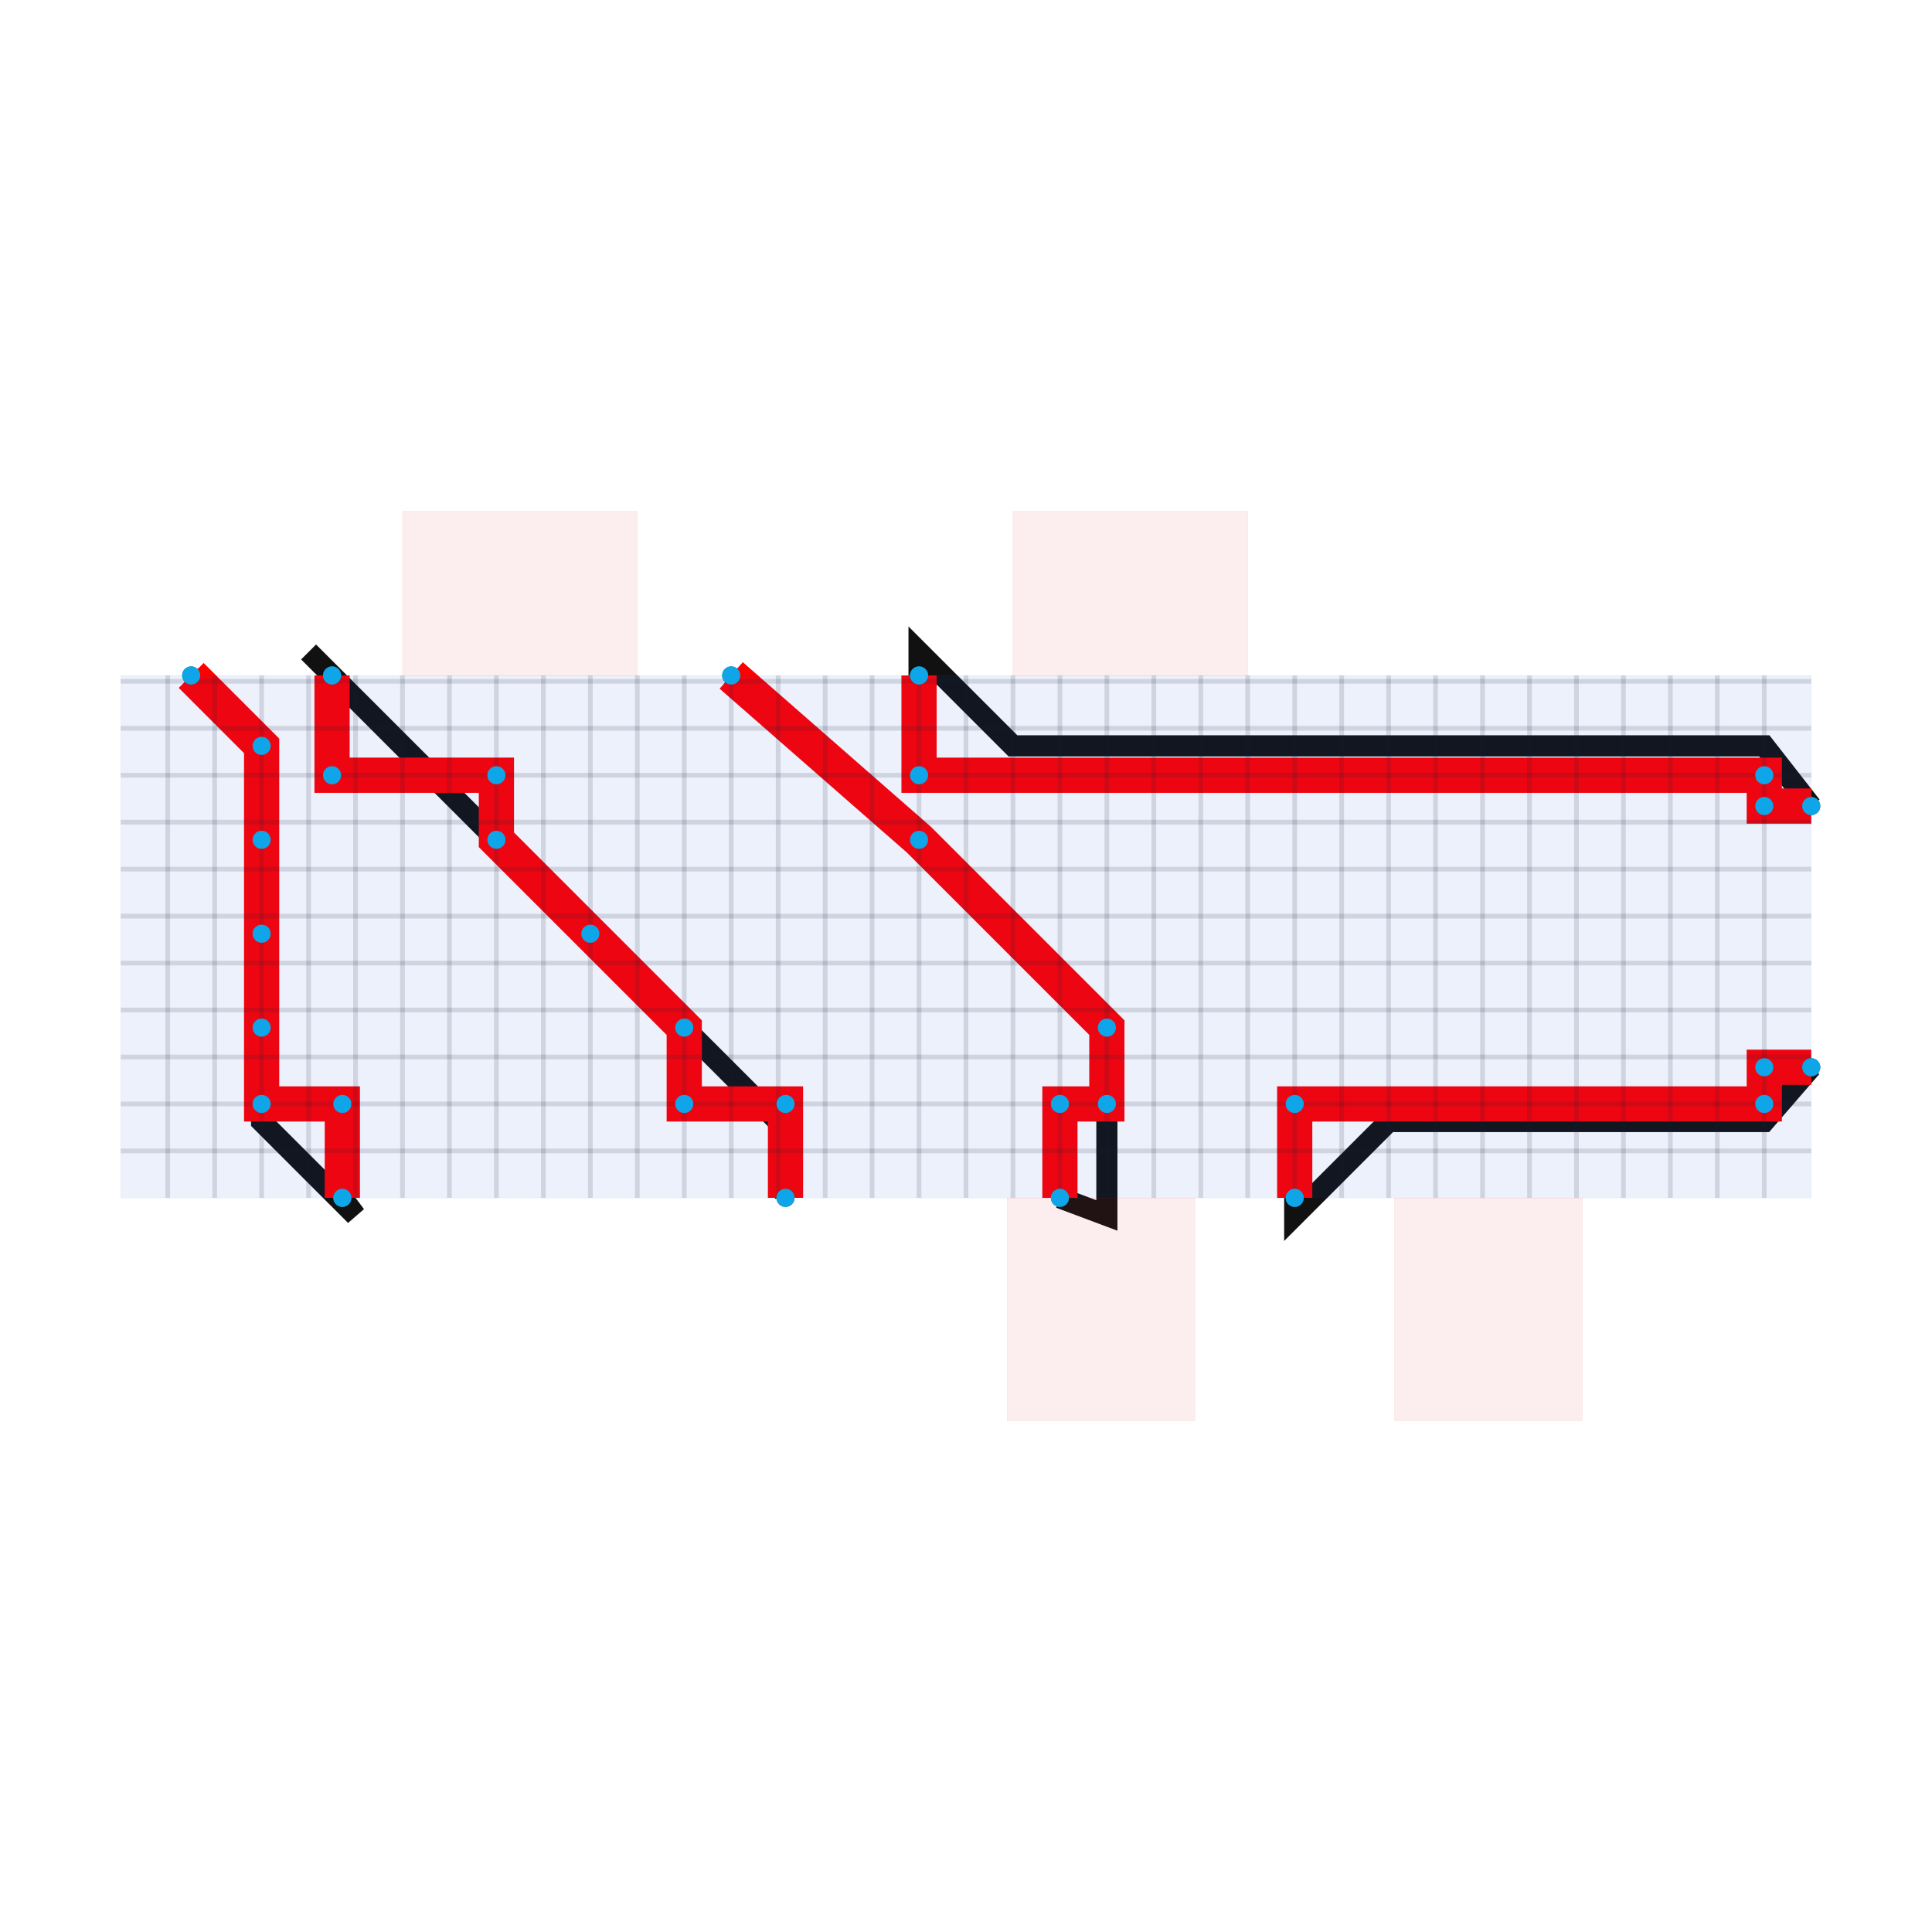
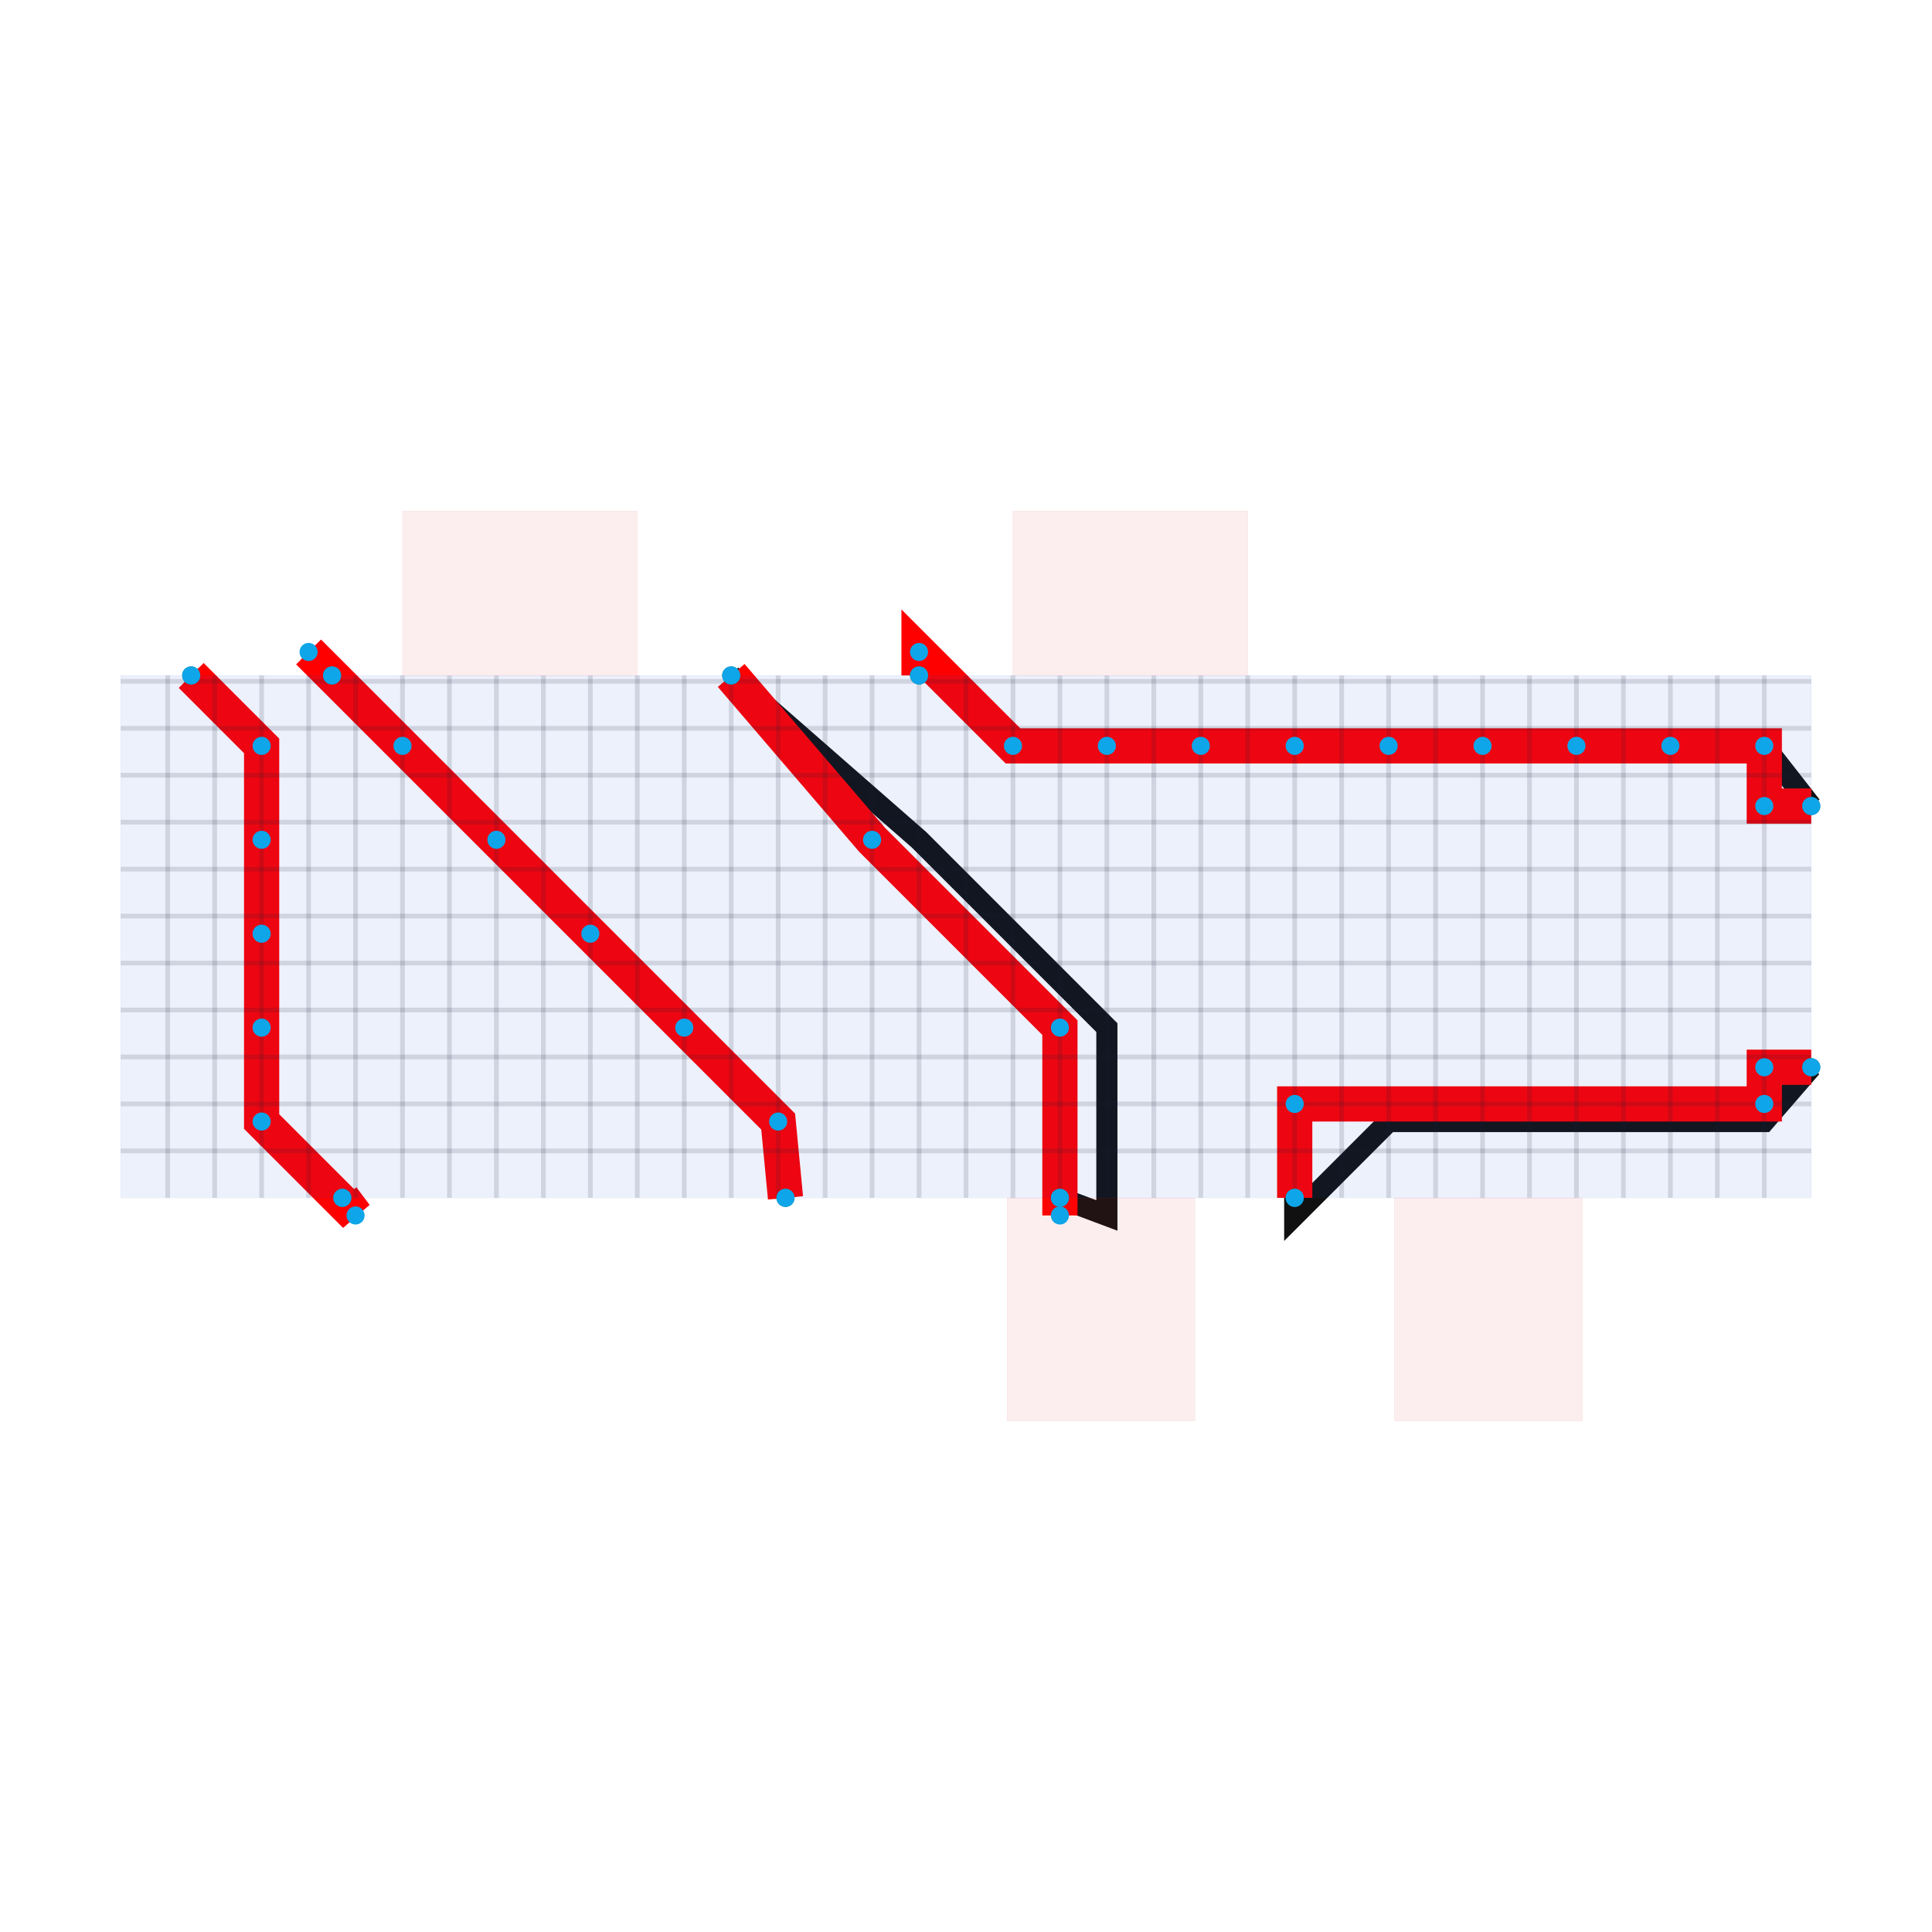
<svg xmlns="http://www.w3.org/2000/svg" width="640" height="640" viewBox="0 0 640 640">
  <rect width="100%" height="100%" fill="white" />
  <g>
    <polyline data-points="-8,-9.525 -8,-9.600000000000001 -7.6,-9.200000000000001 -7.199999999999999,-9.200000000000001 -6.799999999999999,-9.200000000000001 -6.399999999999999,-9.200000000000001 -5.999999999999998,-9.200000000000001 -5.800000000000001,-8.96875" data-type="line" data-label="original:source_net_11_mst1" points="428.889,396.806 428.889,402.639 460,371.528 491.111,371.528 522.222,371.528 553.333,371.528 584.444,371.528 600,353.542" fill="none" stroke="#111111" stroke-width="7" />
  </g>
  <g>
    <polyline data-points="-9.6,-7.299999999999999 -9.600000000000001,-7.2 -9.200000000000001,-7.6000000000000005 -8.8,-7.6000000000000005 -8.4,-7.6000000000000005 -8,-7.6000000000000005 -7.6,-7.6000000000000005 -7.199999999999999,-7.6000000000000005 -6.799999999999999,-7.6000000000000005 -6.399999999999999,-7.6000000000000005 -5.999999999999998,-7.6000000000000005 -5.800000000000001,-7.856249999999999" data-type="line" data-label="original:source_net_12_mst1" points="304.444,223.75 304.444,215.972 335.556,247.083 366.667,247.083 397.778,247.083 428.889,247.083 460,247.083 491.111,247.083 522.222,247.083 553.333,247.083 584.444,247.083 600,267.014" fill="none" stroke="#111111" stroke-width="7" />
  </g>
  <g>
    <polyline data-points="-12.05625,-9.525 -12,-9.600000000000001 -12.4,-9.200000000000001 -12.4,-8.8 -12.4,-8.4 -12.4,-8 -12.4,-7.6 -12.7,-7.299999999999999" data-type="line" data-label="original:source_net_7" points="113.403,396.806 117.778,402.639 86.667,371.528 86.667,340.417 86.667,309.306 86.667,278.194 86.667,247.083 63.333,223.75" fill="none" stroke="#111111" stroke-width="7" />
  </g>
  <g>
    <polyline data-points="-9,-9.525 -8.8,-9.600000000000001 -8.8,-8.8 -9.600000000000001,-8 -10.4,-7.299999999999999" data-type="line" data-label="original:source_net_11_mst2" points="351.111,396.806 366.667,402.639 366.667,340.417 304.444,278.194 242.222,223.75" fill="none" stroke="#111111" stroke-width="7" />
  </g>
  <g>
    <polyline data-points="-12.100000000000001,-7.299999999999999 -12.200000000000001,-7.2 -11.8,-7.6000000000000005 -11.4,-8 -11,-8.4 -10.6,-8.8 -10.2,-9.200000000000001 -10.168750000000001,-9.525" data-type="line" data-label="original:source_net_13" points="110,223.75 102.222,215.972 133.333,247.083 164.444,278.194 195.556,309.306 226.667,340.417 257.778,371.528 260.208,396.806" fill="none" stroke="#111111" stroke-width="7" />
  </g>
  <g>
    <polyline data-points="-8,-9.525 -8,-9.125 -6,-9.125 -6,-8.96875 -5.800000000000001,-8.96875" data-type="line" data-label="source_net_11_mst1" points="428.889,396.806 428.889,365.694 584.444,365.694 584.444,353.542 600,353.542" fill="none" stroke="#FF0000" stroke-width="11.667" />
  </g>
  <g>
-     <polyline data-points="-9.6,-7.299999999999999 -9.6,-7.7250000000000005 -6,-7.7250000000000005 -6,-7.856249999999999 -5.800000000000001,-7.856249999999999" data-type="line" data-label="source_net_12_mst1" points="304.444,223.75 304.444,256.806 584.444,256.806 584.444,267.014 600,267.014" fill="none" stroke="#FF0000" stroke-width="11.667" />
-   </g>
-   <g>
-     <polyline data-points="-12.05625,-9.525 -12.05625,-9.125 -12.4,-9.125 -12.4,-8.8 -12.4,-8.4 -12.4,-8 -12.4,-7.6 -12.7,-7.299999999999999" data-type="line" data-label="source_net_7" points="113.403,396.806 113.403,365.694 86.667,365.694 86.667,340.417 86.667,309.306 86.667,278.194 86.667,247.083 63.333,223.75" fill="none" stroke="#FF0000" stroke-width="11.667" />
-   </g>
-   <g>
-     <polyline data-points="-9,-9.525 -9,-9.125 -8.8,-9.125 -8.8,-8.8 -9.600000000000001,-8 -10.4,-7.299999999999999" data-type="line" data-label="source_net_11_mst2" points="351.111,396.806 351.111,365.694 366.667,365.694 366.667,340.417 304.444,278.194 242.222,223.75" fill="none" stroke="#FF0000" stroke-width="11.667" />
-   </g>
-   <g>
-     <polyline data-points="-12.100000000000001,-7.299999999999999 -12.100000000000001,-7.7250000000000005 -11.4,-7.7250000000000005 -11.4,-8 -11,-8.4 -10.6,-8.8 -10.6,-9.125 -10.168750000000001,-9.125 -10.168750000000001,-9.525" data-type="line" data-label="source_net_13" points="110,223.75 110,256.806 164.444,256.806 164.444,278.194 195.556,309.306 226.667,340.417 226.667,365.694 260.208,365.694 260.208,396.806" fill="none" stroke="#FF0000" stroke-width="11.667" />
+     <polyline data-points="-9.6,-7.299999999999999 -9.600000000000001,-7.2 -9.200000000000001,-7.6000000000000005 -8.8,-7.6000000000000005 -8.4,-7.6000000000000005 -8,-7.6000000000000005 -7.6,-7.6000000000000005 -7.199999999999999,-7.6000000000000005 -6.799999999999999,-7.6000000000000005 -6.399999999999999,-7.6000000000000005 -6,-7.6000000000000005 -6,-7.856249999999999 -5.800000000000001,-7.856249999999999" data-type="line" data-label="source_net_12_mst1" points="304.444,223.75 304.444,215.972 335.556,247.083 366.667,247.083 397.778,247.083 428.889,247.083 460,247.083 491.111,247.083 522.222,247.083 553.333,247.083 584.444,247.083 584.444,267.014 600,267.014" fill="none" stroke="#FF0000" stroke-width="11.667" />
+   </g>
+   <g>
+     <polyline data-points="-12.05625,-9.525 -12,-9.600000000000001 -12.4,-9.200000000000001 -12.4,-8.8 -12.4,-8.4 -12.4,-8 -12.4,-7.6 -12.7,-7.299999999999999" data-type="line" data-label="source_net_7" points="113.403,396.806 117.778,402.639 86.667,371.528 86.667,340.417 86.667,309.306 86.667,278.194 86.667,247.083 63.333,223.75" fill="none" stroke="#FF0000" stroke-width="11.667" />
+   </g>
+   <g>
+     <polyline data-points="-9,-9.525 -9,-9.600000000000001 -9,-8.8 -9.8,-8 -10.4,-7.299999999999999" data-type="line" data-label="source_net_11_mst2" points="351.111,396.806 351.111,402.639 351.111,340.417 288.889,278.194 242.222,223.75" fill="none" stroke="#FF0000" stroke-width="11.667" />
+   </g>
+   <g>
+     <polyline data-points="-12.100000000000001,-7.299999999999999 -12.200000000000001,-7.2 -11.8,-7.6000000000000005 -11.4,-8 -11,-8.4 -10.6,-8.8 -10.2,-9.200000000000001 -10.168750000000001,-9.525" data-type="line" data-label="source_net_13" points="110,223.75 102.222,215.972 133.333,247.083 164.444,278.194 195.556,309.306 226.667,340.417 257.778,371.528 260.208,396.806" fill="none" stroke="#FF0000" stroke-width="11.667" />
  </g>
  <g>
    <polyline data-points="-12.8,-9.525 -12.8,-7.299999999999999" data-type="line" data-label="grid:v" points="55.556,396.806 55.556,223.75" fill="none" stroke="rgba(15, 23, 42, 0.14)" stroke-width="1.556" />
  </g>
  <g>
    <polyline data-points="-12.600000000000001,-9.525 -12.600000000000001,-7.299999999999999" data-type="line" data-label="grid:v" points="71.111,396.806 71.111,223.75" fill="none" stroke="rgba(15, 23, 42, 0.14)" stroke-width="1.556" />
  </g>
  <g>
    <polyline data-points="-12.400000000000002,-9.525 -12.400000000000002,-7.299999999999999" data-type="line" data-label="grid:v" points="86.667,396.806 86.667,223.75" fill="none" stroke="rgba(15, 23, 42, 0.14)" stroke-width="1.556" />
  </g>
  <g>
    <polyline data-points="-12.200000000000003,-9.525 -12.200000000000003,-7.299999999999999" data-type="line" data-label="grid:v" points="102.222,396.806 102.222,223.75" fill="none" stroke="rgba(15, 23, 42, 0.14)" stroke-width="1.556" />
  </g>
  <g>
    <polyline data-points="-12.000000000000004,-9.525 -12.000000000000004,-7.299999999999999" data-type="line" data-label="grid:v" points="117.778,396.806 117.778,223.75" fill="none" stroke="rgba(15, 23, 42, 0.14)" stroke-width="1.556" />
  </g>
  <g>
    <polyline data-points="-11.800000000000004,-9.525 -11.800000000000004,-7.299999999999999" data-type="line" data-label="grid:v" points="133.333,396.806 133.333,223.75" fill="none" stroke="rgba(15, 23, 42, 0.14)" stroke-width="1.556" />
  </g>
  <g>
    <polyline data-points="-11.600000000000005,-9.525 -11.600000000000005,-7.299999999999999" data-type="line" data-label="grid:v" points="148.889,396.806 148.889,223.75" fill="none" stroke="rgba(15, 23, 42, 0.14)" stroke-width="1.556" />
  </g>
  <g>
    <polyline data-points="-11.400000000000006,-9.525 -11.400000000000006,-7.299999999999999" data-type="line" data-label="grid:v" points="164.444,396.806 164.444,223.75" fill="none" stroke="rgba(15, 23, 42, 0.14)" stroke-width="1.556" />
  </g>
  <g>
    <polyline data-points="-11.200000000000006,-9.525 -11.200000000000006,-7.299999999999999" data-type="line" data-label="grid:v" points="180,396.806 180,223.75" fill="none" stroke="rgba(15, 23, 42, 0.14)" stroke-width="1.556" />
  </g>
  <g>
    <polyline data-points="-11.000000000000007,-9.525 -11.000000000000007,-7.299999999999999" data-type="line" data-label="grid:v" points="195.556,396.806 195.556,223.75" fill="none" stroke="rgba(15, 23, 42, 0.14)" stroke-width="1.556" />
  </g>
  <g>
    <polyline data-points="-10.800000000000008,-9.525 -10.800000000000008,-7.299999999999999" data-type="line" data-label="grid:v" points="211.111,396.806 211.111,223.75" fill="none" stroke="rgba(15, 23, 42, 0.14)" stroke-width="1.556" />
  </g>
  <g>
    <polyline data-points="-10.600000000000009,-9.525 -10.600000000000009,-7.299999999999999" data-type="line" data-label="grid:v" points="226.667,396.806 226.667,223.75" fill="none" stroke="rgba(15, 23, 42, 0.14)" stroke-width="1.556" />
  </g>
  <g>
    <polyline data-points="-10.40000000000001,-9.525 -10.40000000000001,-7.299999999999999" data-type="line" data-label="grid:v" points="242.222,396.806 242.222,223.75" fill="none" stroke="rgba(15, 23, 42, 0.14)" stroke-width="1.556" />
  </g>
  <g>
    <polyline data-points="-10.20000000000001,-9.525 -10.20000000000001,-7.299999999999999" data-type="line" data-label="grid:v" points="257.778,396.806 257.778,223.75" fill="none" stroke="rgba(15, 23, 42, 0.14)" stroke-width="1.556" />
  </g>
  <g>
    <polyline data-points="-10.00000000000001,-9.525 -10.00000000000001,-7.299999999999999" data-type="line" data-label="grid:v" points="273.333,396.806 273.333,223.75" fill="none" stroke="rgba(15, 23, 42, 0.14)" stroke-width="1.556" />
  </g>
  <g>
    <polyline data-points="-9.800000000000011,-9.525 -9.800000000000011,-7.299999999999999" data-type="line" data-label="grid:v" points="288.889,396.806 288.889,223.75" fill="none" stroke="rgba(15, 23, 42, 0.14)" stroke-width="1.556" />
  </g>
  <g>
    <polyline data-points="-9.600000000000012,-9.525 -9.600000000000012,-7.299999999999999" data-type="line" data-label="grid:v" points="304.444,396.806 304.444,223.75" fill="none" stroke="rgba(15, 23, 42, 0.14)" stroke-width="1.556" />
  </g>
  <g>
    <polyline data-points="-9.400000000000013,-9.525 -9.400000000000013,-7.299999999999999" data-type="line" data-label="grid:v" points="320,396.806 320,223.75" fill="none" stroke="rgba(15, 23, 42, 0.14)" stroke-width="1.556" />
  </g>
  <g>
    <polyline data-points="-9.200000000000014,-9.525 -9.200000000000014,-7.299999999999999" data-type="line" data-label="grid:v" points="335.556,396.806 335.556,223.75" fill="none" stroke="rgba(15, 23, 42, 0.14)" stroke-width="1.556" />
  </g>
  <g>
    <polyline data-points="-9.000000000000014,-9.525 -9.000000000000014,-7.299999999999999" data-type="line" data-label="grid:v" points="351.111,396.806 351.111,223.75" fill="none" stroke="rgba(15, 23, 42, 0.14)" stroke-width="1.556" />
  </g>
  <g>
    <polyline data-points="-8.800000000000015,-9.525 -8.800000000000015,-7.299999999999999" data-type="line" data-label="grid:v" points="366.667,396.806 366.667,223.75" fill="none" stroke="rgba(15, 23, 42, 0.14)" stroke-width="1.556" />
  </g>
  <g>
    <polyline data-points="-8.600000000000016,-9.525 -8.600000000000016,-7.299999999999999" data-type="line" data-label="grid:v" points="382.222,396.806 382.222,223.75" fill="none" stroke="rgba(15, 23, 42, 0.14)" stroke-width="1.556" />
  </g>
  <g>
    <polyline data-points="-8.400000000000016,-9.525 -8.400000000000016,-7.299999999999999" data-type="line" data-label="grid:v" points="397.778,396.806 397.778,223.75" fill="none" stroke="rgba(15, 23, 42, 0.14)" stroke-width="1.556" />
  </g>
  <g>
    <polyline data-points="-8.200000000000017,-9.525 -8.200000000000017,-7.299999999999999" data-type="line" data-label="grid:v" points="413.333,396.806 413.333,223.75" fill="none" stroke="rgba(15, 23, 42, 0.14)" stroke-width="1.556" />
  </g>
  <g>
    <polyline data-points="-8.000000000000018,-9.525 -8.000000000000018,-7.299999999999999" data-type="line" data-label="grid:v" points="428.889,396.806 428.889,223.75" fill="none" stroke="rgba(15, 23, 42, 0.14)" stroke-width="1.556" />
  </g>
  <g>
    <polyline data-points="-7.800000000000018,-9.525 -7.800000000000018,-7.299999999999999" data-type="line" data-label="grid:v" points="444.444,396.806 444.444,223.75" fill="none" stroke="rgba(15, 23, 42, 0.14)" stroke-width="1.556" />
  </g>
  <g>
    <polyline data-points="-7.600000000000017,-9.525 -7.600000000000017,-7.299999999999999" data-type="line" data-label="grid:v" points="460,396.806 460,223.75" fill="none" stroke="rgba(15, 23, 42, 0.14)" stroke-width="1.556" />
  </g>
  <g>
    <polyline data-points="-7.400000000000017,-9.525 -7.400000000000017,-7.299999999999999" data-type="line" data-label="grid:v" points="475.556,396.806 475.556,223.75" fill="none" stroke="rgba(15, 23, 42, 0.14)" stroke-width="1.556" />
  </g>
  <g>
    <polyline data-points="-7.200000000000017,-9.525 -7.200000000000017,-7.299999999999999" data-type="line" data-label="grid:v" points="491.111,396.806 491.111,223.75" fill="none" stroke="rgba(15, 23, 42, 0.14)" stroke-width="1.556" />
  </g>
  <g>
    <polyline data-points="-7.000000000000017,-9.525 -7.000000000000017,-7.299999999999999" data-type="line" data-label="grid:v" points="506.667,396.806 506.667,223.75" fill="none" stroke="rgba(15, 23, 42, 0.14)" stroke-width="1.556" />
  </g>
  <g>
    <polyline data-points="-6.800000000000017,-9.525 -6.800000000000017,-7.299999999999999" data-type="line" data-label="grid:v" points="522.222,396.806 522.222,223.75" fill="none" stroke="rgba(15, 23, 42, 0.14)" stroke-width="1.556" />
  </g>
  <g>
    <polyline data-points="-6.6000000000000165,-9.525 -6.6000000000000165,-7.299999999999999" data-type="line" data-label="grid:v" points="537.778,396.806 537.778,223.75" fill="none" stroke="rgba(15, 23, 42, 0.14)" stroke-width="1.556" />
  </g>
  <g>
    <polyline data-points="-6.400000000000016,-9.525 -6.400000000000016,-7.299999999999999" data-type="line" data-label="grid:v" points="553.333,396.806 553.333,223.75" fill="none" stroke="rgba(15, 23, 42, 0.14)" stroke-width="1.556" />
  </g>
  <g>
    <polyline data-points="-6.200000000000016,-9.525 -6.200000000000016,-7.299999999999999" data-type="line" data-label="grid:v" points="568.889,396.806 568.889,223.75" fill="none" stroke="rgba(15, 23, 42, 0.14)" stroke-width="1.556" />
  </g>
  <g>
    <polyline data-points="-6.000000000000016,-9.525 -6.000000000000016,-7.299999999999999" data-type="line" data-label="grid:v" points="584.444,396.806 584.444,223.75" fill="none" stroke="rgba(15, 23, 42, 0.14)" stroke-width="1.556" />
  </g>
  <g>
    <polyline data-points="-13,-9.325000000000001 -5.800000000000001,-9.325000000000001" data-type="line" data-label="grid:h" points="40,381.25 600,381.25" fill="none" stroke="rgba(15, 23, 42, 0.14)" stroke-width="1.556" />
  </g>
  <g>
    <polyline data-points="-13,-9.125000000000002 -5.800000000000001,-9.125000000000002" data-type="line" data-label="grid:h" points="40,365.694 600,365.694" fill="none" stroke="rgba(15, 23, 42, 0.14)" stroke-width="1.556" />
  </g>
  <g>
    <polyline data-points="-13,-8.925000000000002 -5.800000000000001,-8.925000000000002" data-type="line" data-label="grid:h" points="40,350.139 600,350.139" fill="none" stroke="rgba(15, 23, 42, 0.14)" stroke-width="1.556" />
  </g>
  <g>
    <polyline data-points="-13,-8.725000000000003 -5.800000000000001,-8.725000000000003" data-type="line" data-label="grid:h" points="40,334.583 600,334.583" fill="none" stroke="rgba(15, 23, 42, 0.14)" stroke-width="1.556" />
  </g>
  <g>
    <polyline data-points="-13,-8.525000000000004 -5.800000000000001,-8.525000000000004" data-type="line" data-label="grid:h" points="40,319.028 600,319.028" fill="none" stroke="rgba(15, 23, 42, 0.14)" stroke-width="1.556" />
  </g>
  <g>
    <polyline data-points="-13,-8.325000000000005 -5.800000000000001,-8.325000000000005" data-type="line" data-label="grid:h" points="40,303.472 600,303.472" fill="none" stroke="rgba(15, 23, 42, 0.14)" stroke-width="1.556" />
  </g>
  <g>
    <polyline data-points="-13,-8.125000000000005 -5.800000000000001,-8.125000000000005" data-type="line" data-label="grid:h" points="40,287.917 600,287.917" fill="none" stroke="rgba(15, 23, 42, 0.14)" stroke-width="1.556" />
  </g>
  <g>
    <polyline data-points="-13,-7.925000000000005 -5.800000000000001,-7.925000000000005" data-type="line" data-label="grid:h" points="40,272.361 600,272.361" fill="none" stroke="rgba(15, 23, 42, 0.14)" stroke-width="1.556" />
  </g>
  <g>
    <polyline data-points="-13,-7.725000000000005 -5.800000000000001,-7.725000000000005" data-type="line" data-label="grid:h" points="40,256.806 600,256.806" fill="none" stroke="rgba(15, 23, 42, 0.14)" stroke-width="1.556" />
  </g>
  <g>
    <polyline data-points="-13,-7.525000000000005 -5.800000000000001,-7.525000000000005" data-type="line" data-label="grid:h" points="40,241.25 600,241.25" fill="none" stroke="rgba(15, 23, 42, 0.14)" stroke-width="1.556" />
  </g>
  <g>
    <polyline data-points="-13,-7.325000000000005 -5.800000000000001,-7.325000000000005" data-type="line" data-label="grid:h" points="40,225.694 600,225.694" fill="none" stroke="rgba(15, 23, 42, 0.14)" stroke-width="1.556" />
  </g>
  <g>
    <rect data-type="rect" data-label="cmn_15" data-x="-9.4" data-y="-8.4125" x="40" y="223.75" width="560" height="173.056" fill="rgba(29, 78, 216, 0.08)" stroke="#1d4ed8" stroke-width="0.013" />
  </g>
  <g>
    <rect data-type="rect" data-label="obstacle:rect:0" data-x="-11.3" data-y="-6.95" x="133.333" y="169.306" width="77.778" height="54.444" fill="rgba(220, 38, 38, 0.08)" stroke="#dc2626" stroke-width="0.013" />
  </g>
  <g>
    <rect data-type="rect" data-label="obstacle:rect:1" data-x="-8.825" data-y="-10" x="333.611" y="396.806" width="62.222" height="73.889" fill="rgba(220, 38, 38, 0.08)" stroke="#dc2626" stroke-width="0.013" />
  </g>
  <g>
    <rect data-type="rect" data-label="obstacle:rect:2" data-x="-7.175" data-y="-10" x="461.944" y="396.806" width="62.222" height="73.889" fill="rgba(220, 38, 38, 0.08)" stroke="#dc2626" stroke-width="0.013" />
  </g>
  <g>
    <rect data-type="rect" data-label="obstacle:rect:3" data-x="-8.7" data-y="-6.95" x="335.556" y="169.306" width="77.778" height="54.444" fill="rgba(220, 38, 38, 0.08)" stroke="#dc2626" stroke-width="0.013" />
  </g>
  <g>
    <circle data-type="point" data-label="source_net_13" data-x="-12.100000000000001" data-y="-7.299999999999999" cx="110" cy="223.75" r="3" fill="#0f766e" />
  </g>
  <g>
    <circle data-type="point" data-label="source_net_13" data-x="-10.168750000000001" data-y="-9.525" cx="260.208" cy="396.806" r="3" fill="#0f766e" />
  </g>
  <g>
    <circle data-type="point" data-label="source_net_11_mst2" data-x="-9" data-y="-9.525" cx="351.111" cy="396.806" r="3" fill="#0f766e" />
  </g>
  <g>
    <circle data-type="point" data-label="source_net_11_mst2" data-x="-10.4" data-y="-7.299999999999999" cx="242.222" cy="223.75" r="3" fill="#0f766e" />
  </g>
  <g>
    <circle data-type="point" data-label="source_net_7" data-x="-12.05625" data-y="-9.525" cx="113.403" cy="396.806" r="3" fill="#0f766e" />
  </g>
  <g>
    <circle data-type="point" data-label="source_net_7" data-x="-12.7" data-y="-7.299999999999999" cx="63.333" cy="223.75" r="3" fill="#0f766e" />
  </g>
  <g>
    <circle data-type="point" data-label="source_net_12_mst1" data-x="-9.6" data-y="-7.299999999999999" cx="304.444" cy="223.75" r="3" fill="#0f766e" />
  </g>
  <g>
    <circle data-type="point" data-label="source_net_12_mst1" data-x="-5.800000000000001" data-y="-7.856249999999999" cx="600" cy="267.014" r="3" fill="#0f766e" />
  </g>
  <g>
    <circle data-type="point" data-label="source_net_11_mst1" data-x="-8" data-y="-9.525" cx="428.889" cy="396.806" r="3" fill="#0f766e" />
  </g>
  <g>
    <circle data-type="point" data-label="source_net_11_mst1" data-x="-5.800000000000001" data-y="-8.96875" cx="600" cy="353.542" r="3" fill="#0f766e" />
  </g>
  <g>
    <circle data-type="point" data-label="" data-x="-8" data-y="-9.525" cx="428.889" cy="396.806" r="3" fill="#0ea5e9" />
  </g>
  <g>
    <circle data-type="point" data-label="" data-x="-8" data-y="-9.125" cx="428.889" cy="365.694" r="3" fill="#0ea5e9" />
  </g>
  <g>
    <circle data-type="point" data-label="" data-x="-6" data-y="-9.125" cx="584.444" cy="365.694" r="3" fill="#0ea5e9" />
  </g>
  <g>
    <circle data-type="point" data-label="" data-x="-6" data-y="-8.96875" cx="584.444" cy="353.542" r="3" fill="#0ea5e9" />
  </g>
  <g>
    <circle data-type="point" data-label="" data-x="-5.800000000000001" data-y="-8.96875" cx="600" cy="353.542" r="3" fill="#0ea5e9" />
  </g>
  <g>
    <circle data-type="point" data-label="" data-x="-9.6" data-y="-7.299999999999999" cx="304.444" cy="223.75" r="3" fill="#0ea5e9" />
  </g>
  <g>
-     <circle data-type="point" data-label="" data-x="-9.6" data-y="-7.7250000000000005" cx="304.444" cy="256.806" r="3" fill="#0ea5e9" />
-   </g>
-   <g>
-     <circle data-type="point" data-label="" data-x="-6" data-y="-7.7250000000000005" cx="584.444" cy="256.806" r="3" fill="#0ea5e9" />
+     <circle data-type="point" data-label="" data-x="-9.600000000000001" data-y="-7.2" cx="304.444" cy="215.972" r="3" fill="#0ea5e9" />
+   </g>
+   <g>
+     <circle data-type="point" data-label="" data-x="-9.200000000000001" data-y="-7.6000000000000005" cx="335.556" cy="247.083" r="3" fill="#0ea5e9" />
+   </g>
+   <g>
+     <circle data-type="point" data-label="" data-x="-8.8" data-y="-7.6000000000000005" cx="366.667" cy="247.083" r="3" fill="#0ea5e9" />
+   </g>
+   <g>
+     <circle data-type="point" data-label="" data-x="-8.4" data-y="-7.6000000000000005" cx="397.778" cy="247.083" r="3" fill="#0ea5e9" />
+   </g>
+   <g>
+     <circle data-type="point" data-label="" data-x="-8" data-y="-7.6000000000000005" cx="428.889" cy="247.083" r="3" fill="#0ea5e9" />
+   </g>
+   <g>
+     <circle data-type="point" data-label="" data-x="-7.6" data-y="-7.6000000000000005" cx="460" cy="247.083" r="3" fill="#0ea5e9" />
+   </g>
+   <g>
+     <circle data-type="point" data-label="" data-x="-7.199999999999999" data-y="-7.6000000000000005" cx="491.111" cy="247.083" r="3" fill="#0ea5e9" />
+   </g>
+   <g>
+     <circle data-type="point" data-label="" data-x="-6.799999999999999" data-y="-7.6000000000000005" cx="522.222" cy="247.083" r="3" fill="#0ea5e9" />
+   </g>
+   <g>
+     <circle data-type="point" data-label="" data-x="-6.399999999999999" data-y="-7.6000000000000005" cx="553.333" cy="247.083" r="3" fill="#0ea5e9" />
+   </g>
+   <g>
+     <circle data-type="point" data-label="" data-x="-6" data-y="-7.6000000000000005" cx="584.444" cy="247.083" r="3" fill="#0ea5e9" />
  </g>
  <g>
    <circle data-type="point" data-label="" data-x="-6" data-y="-7.856249999999999" cx="584.444" cy="267.014" r="3" fill="#0ea5e9" />
  </g>
  <g>
    <circle data-type="point" data-label="" data-x="-5.800000000000001" data-y="-7.856249999999999" cx="600" cy="267.014" r="3" fill="#0ea5e9" />
  </g>
  <g>
    <circle data-type="point" data-label="" data-x="-12.05625" data-y="-9.525" cx="113.403" cy="396.806" r="3" fill="#0ea5e9" />
  </g>
  <g>
-     <circle data-type="point" data-label="" data-x="-12.05625" data-y="-9.125" cx="113.403" cy="365.694" r="3" fill="#0ea5e9" />
-   </g>
-   <g>
-     <circle data-type="point" data-label="" data-x="-12.4" data-y="-9.125" cx="86.667" cy="365.694" r="3" fill="#0ea5e9" />
+     <circle data-type="point" data-label="" data-x="-12" data-y="-9.600000000000001" cx="117.778" cy="402.639" r="3" fill="#0ea5e9" />
+   </g>
+   <g>
+     <circle data-type="point" data-label="" data-x="-12.4" data-y="-9.200000000000001" cx="86.667" cy="371.528" r="3" fill="#0ea5e9" />
  </g>
  <g>
    <circle data-type="point" data-label="" data-x="-12.4" data-y="-8.8" cx="86.667" cy="340.417" r="3" fill="#0ea5e9" />
  </g>
  <g>
    <circle data-type="point" data-label="" data-x="-12.4" data-y="-8.4" cx="86.667" cy="309.306" r="3" fill="#0ea5e9" />
  </g>
  <g>
    <circle data-type="point" data-label="" data-x="-12.4" data-y="-8" cx="86.667" cy="278.194" r="3" fill="#0ea5e9" />
  </g>
  <g>
    <circle data-type="point" data-label="" data-x="-12.4" data-y="-7.6" cx="86.667" cy="247.083" r="3" fill="#0ea5e9" />
  </g>
  <g>
    <circle data-type="point" data-label="" data-x="-12.7" data-y="-7.299999999999999" cx="63.333" cy="223.75" r="3" fill="#0ea5e9" />
  </g>
  <g>
    <circle data-type="point" data-label="" data-x="-9" data-y="-9.525" cx="351.111" cy="396.806" r="3" fill="#0ea5e9" />
  </g>
  <g>
-     <circle data-type="point" data-label="" data-x="-9" data-y="-9.125" cx="351.111" cy="365.694" r="3" fill="#0ea5e9" />
-   </g>
-   <g>
-     <circle data-type="point" data-label="" data-x="-8.8" data-y="-9.125" cx="366.667" cy="365.694" r="3" fill="#0ea5e9" />
-   </g>
-   <g>
-     <circle data-type="point" data-label="" data-x="-8.8" data-y="-8.8" cx="366.667" cy="340.417" r="3" fill="#0ea5e9" />
-   </g>
-   <g>
-     <circle data-type="point" data-label="" data-x="-9.600000000000001" data-y="-8" cx="304.444" cy="278.194" r="3" fill="#0ea5e9" />
+     <circle data-type="point" data-label="" data-x="-9" data-y="-9.600000000000001" cx="351.111" cy="402.639" r="3" fill="#0ea5e9" />
+   </g>
+   <g>
+     <circle data-type="point" data-label="" data-x="-9" data-y="-8.8" cx="351.111" cy="340.417" r="3" fill="#0ea5e9" />
+   </g>
+   <g>
+     <circle data-type="point" data-label="" data-x="-9.8" data-y="-8" cx="288.889" cy="278.194" r="3" fill="#0ea5e9" />
  </g>
  <g>
    <circle data-type="point" data-label="" data-x="-10.4" data-y="-7.299999999999999" cx="242.222" cy="223.75" r="3" fill="#0ea5e9" />
  </g>
  <g>
    <circle data-type="point" data-label="" data-x="-12.100000000000001" data-y="-7.299999999999999" cx="110" cy="223.75" r="3" fill="#0ea5e9" />
  </g>
  <g>
-     <circle data-type="point" data-label="" data-x="-12.100000000000001" data-y="-7.7250000000000005" cx="110" cy="256.806" r="3" fill="#0ea5e9" />
-   </g>
-   <g>
-     <circle data-type="point" data-label="" data-x="-11.4" data-y="-7.7250000000000005" cx="164.444" cy="256.806" r="3" fill="#0ea5e9" />
+     <circle data-type="point" data-label="" data-x="-12.200000000000001" data-y="-7.2" cx="102.222" cy="215.972" r="3" fill="#0ea5e9" />
+   </g>
+   <g>
+     <circle data-type="point" data-label="" data-x="-11.8" data-y="-7.6000000000000005" cx="133.333" cy="247.083" r="3" fill="#0ea5e9" />
  </g>
  <g>
    <circle data-type="point" data-label="" data-x="-11.4" data-y="-8" cx="164.444" cy="278.194" r="3" fill="#0ea5e9" />
  </g>
  <g>
    <circle data-type="point" data-label="" data-x="-11" data-y="-8.4" cx="195.556" cy="309.306" r="3" fill="#0ea5e9" />
  </g>
  <g>
    <circle data-type="point" data-label="" data-x="-10.6" data-y="-8.8" cx="226.667" cy="340.417" r="3" fill="#0ea5e9" />
  </g>
  <g>
-     <circle data-type="point" data-label="" data-x="-10.6" data-y="-9.125" cx="226.667" cy="365.694" r="3" fill="#0ea5e9" />
-   </g>
-   <g>
-     <circle data-type="point" data-label="" data-x="-10.168750000000001" data-y="-9.125" cx="260.208" cy="365.694" r="3" fill="#0ea5e9" />
+     <circle data-type="point" data-label="" data-x="-10.2" data-y="-9.200000000000001" cx="257.778" cy="371.528" r="3" fill="#0ea5e9" />
  </g>
  <g>
    <circle data-type="point" data-label="" data-x="-10.168750000000001" data-y="-9.525" cx="260.208" cy="396.806" r="3" fill="#0ea5e9" />
  </g>
  <g id="crosshair" style="display: none">
    <line id="crosshair-h" y1="0" y2="640" stroke="#666" stroke-width="0.5" />
    <line id="crosshair-v" x1="0" x2="640" stroke="#666" stroke-width="0.5" />
    <text id="coordinates" font-family="monospace" font-size="12" fill="#666" />
  </g>
</svg>
